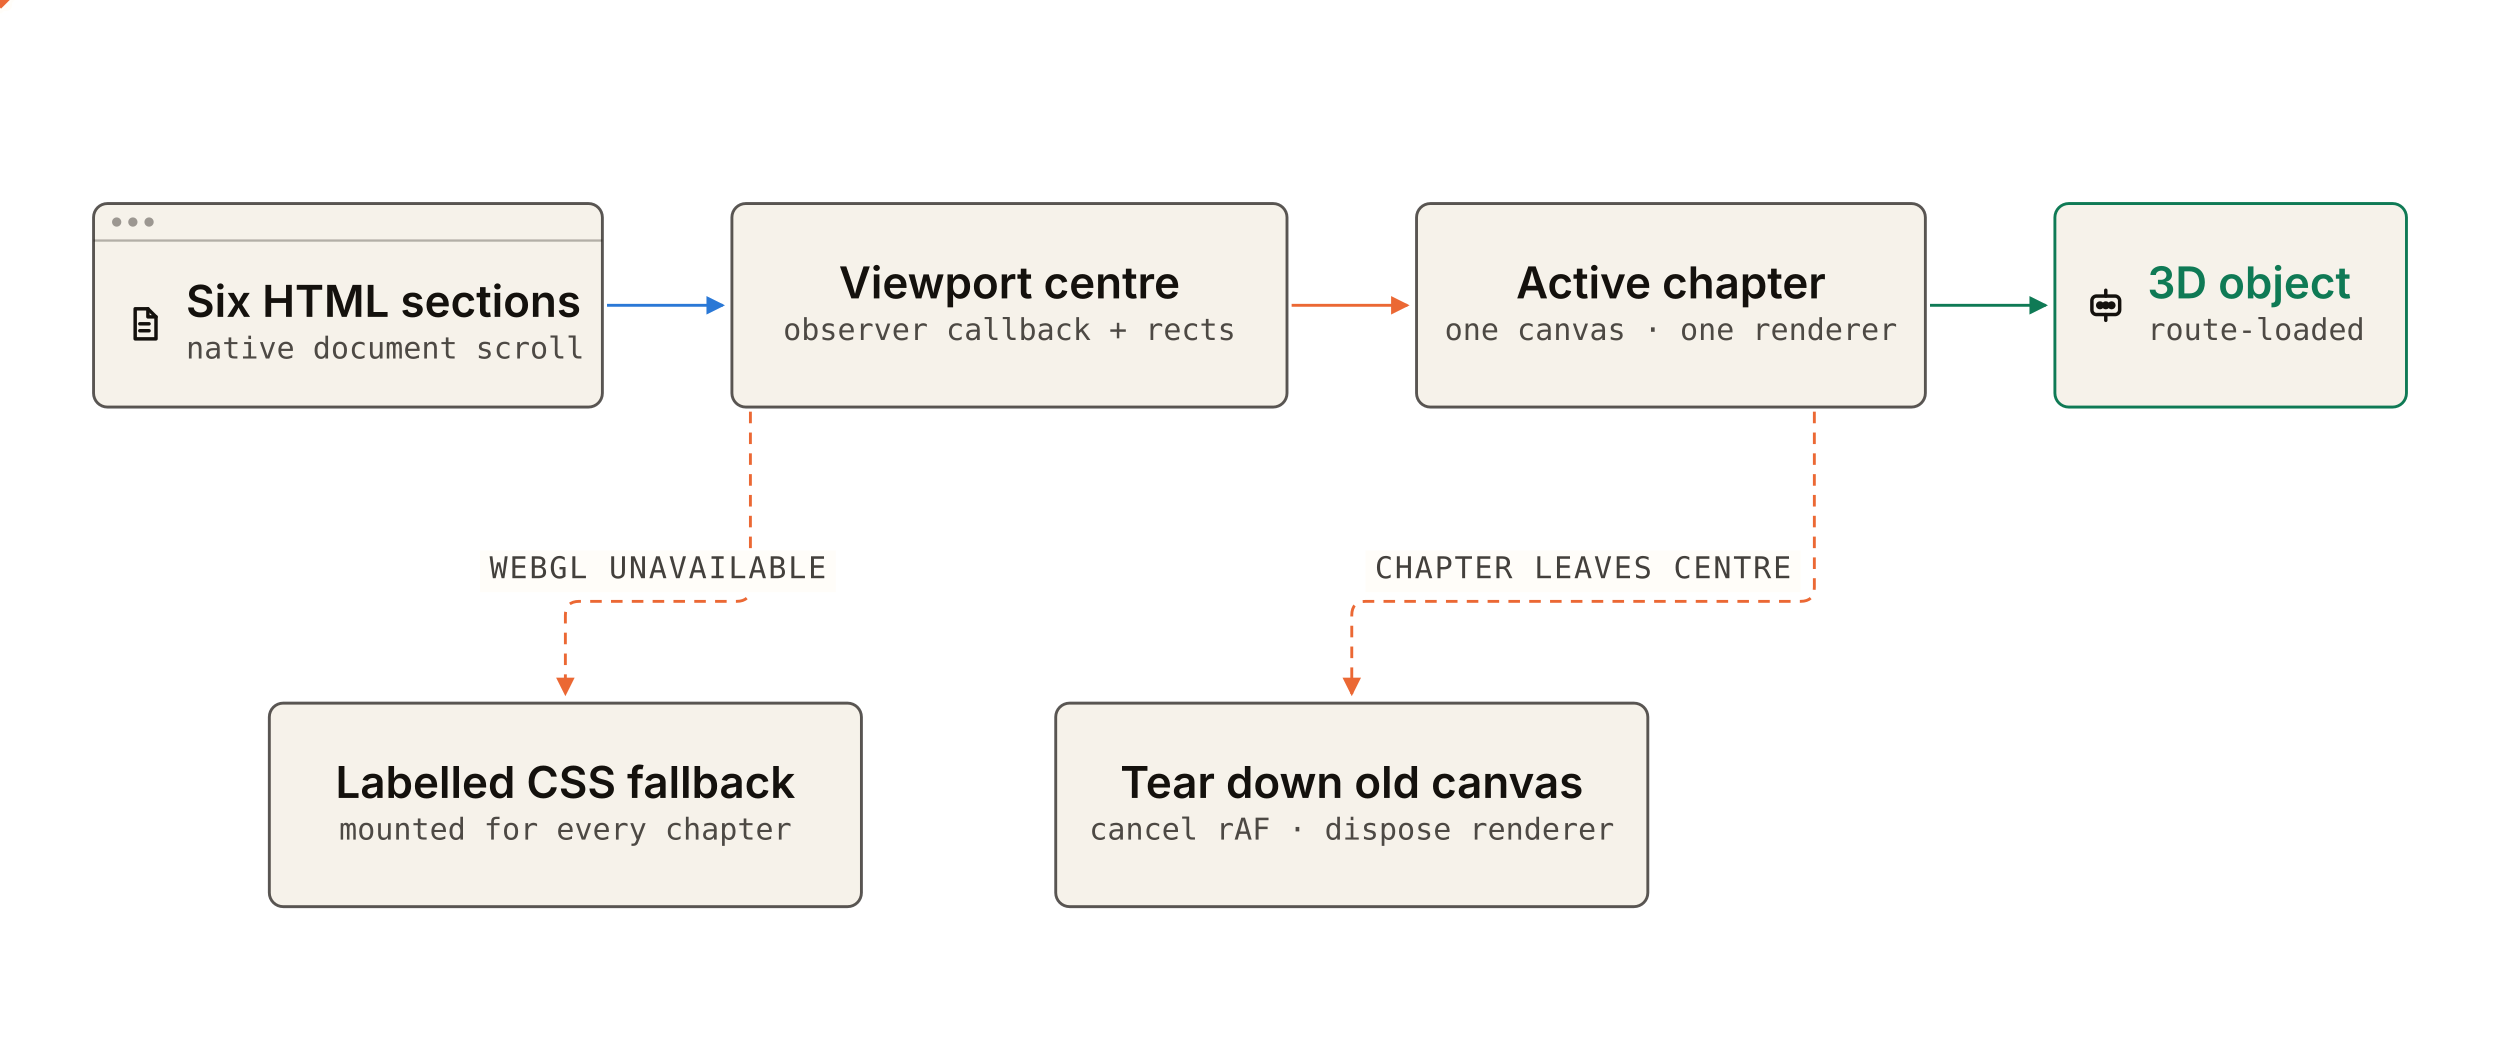
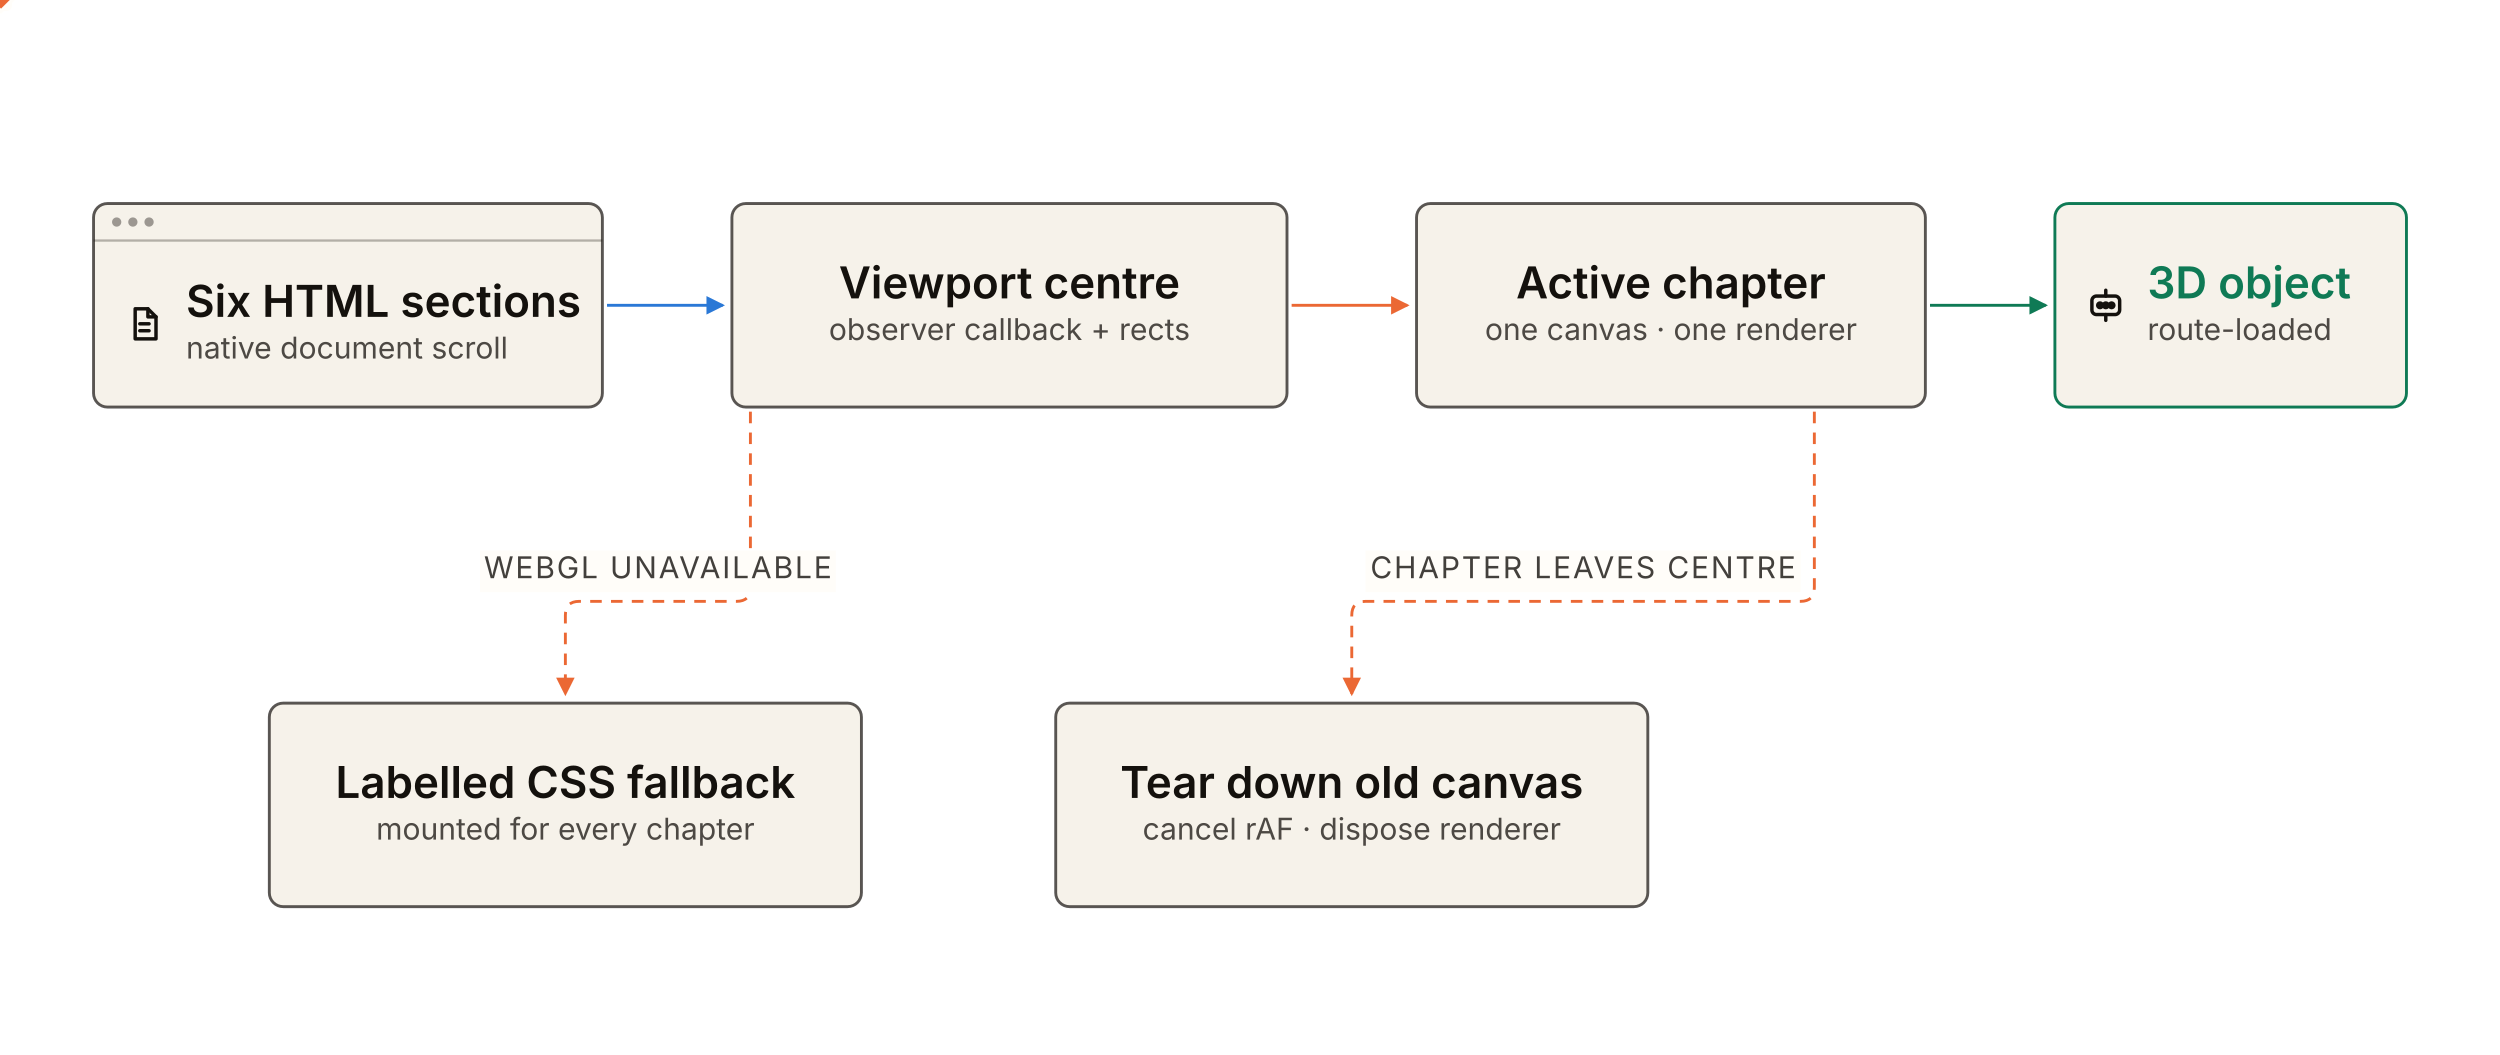
<svg xmlns="http://www.w3.org/2000/svg" viewBox="0 0 1080 456" width="960" height="405" color="#14110d" font-family="ui-sans-serif, system-ui, -apple-system, 'Segoe UI', Inter, Helvetica, Arial, sans-serif" role="img" aria-label="Six native page sections and their labelled CSS illustrations remain in the document. Intersection Observer callbacks identify which section crosses the viewport centre. Only that chapter mounts a canvas and Three.js renderer. Leaving the chapter unmounts its canvas, cancels its animation frame, disconnects its resize observer and disposes the renderer. Reduced motion renders one static frame. If WebGL is unavailable, the labelled CSS illustration remains.">
  <style>text{user-select:none}</style>
  <g transform="translate(0,0)">
    <defs>
      <marker id="tsl-head" markerWidth="8" markerHeight="8" refX="7" refY="4" orient="auto-start-reverse" markerUnits="userSpaceOnUse">
        <path d="M0,0 L8,4 L0,8 z" fill="currentColor" />
      </marker>
      <marker id="tsl-head-accent" markerWidth="8" markerHeight="8" refX="7" refY="4" orient="auto-start-reverse" markerUnits="userSpaceOnUse">
        <path d="M0,0 L8,4 L0,8 z" fill="#0f7a55" />
      </marker>
      <marker id="tsl-head-request" markerWidth="8" markerHeight="8" refX="7" refY="4" orient="auto-start-reverse" markerUnits="userSpaceOnUse">
        <path d="M0,0 L8,4 L0,8 z" fill="#2a78d6" />
      </marker>
      <marker id="tsl-head-response" markerWidth="8" markerHeight="8" refX="7" refY="4" orient="auto-start-reverse" markerUnits="userSpaceOnUse">
        <path d="M0,0 L8,4 L0,8 z" fill="#0f7a55" />
      </marker>
      <marker id="tsl-head-change" markerWidth="8" markerHeight="8" refX="7" refY="4" orient="auto-start-reverse" markerUnits="userSpaceOnUse">
        <path d="M0,0 L8,4 L0,8 z" fill="#eb6834" />
      </marker>
    </defs>
    <g data-uipack="node">
      <rect x="40" y="88" width="220" height="88" rx="6" fill="#f6f2ea" stroke="currentColor" stroke-opacity="0.7" stroke-width="1.25" />
      <g data-uipack="node-strip" data-strip="window" aria-hidden="true">
        <line x1="40" y1="104" x2="260" y2="104" stroke="currentColor" stroke-opacity="0.3" stroke-width="1" />
        <g fill="currentColor" fill-opacity="0.4">
          <circle cx="50" cy="96" r="2" />
          <circle cx="57" cy="96" r="2" />
          <circle cx="64" cy="96" r="2" />
        </g>
      </g>
      <path class="uipack__touch-target" d="M 40 88 h 220 v 88 h -220 Z" fill="transparent" stroke="none" aria-hidden="true" />
      <g transform="translate(54, 132)" fill="none" stroke="currentColor" stroke-width="1.5" stroke-linecap="round" stroke-linejoin="round">
        <path d="M4 1.5h5.5L13 5v9.5H4z" />
        <path d="M9.5 1.5V5H13M6 8h4M6 11h4" />
      </g>
      <text x="80" y="137" text-anchor="start" font-size="19" font-weight="600" fill="currentColor">Six HTML sections</text>
-       <text x="80" y="155" text-anchor="start" font-size="13" font-family="ui-monospace, SFMono-Regular, Menlo, Consolas, monospace" fill="currentColor" fill-opacity="0.75">native document scroll</text>
+       <text x="80" y="155" text-anchor="start" font-size="13" font-family="ui-sans-serif, system-ui, -apple-system, 'Segoe UI', Inter, Helvetica, Arial, sans-serif" fill="currentColor" fill-opacity="0.75">native document scroll</text>
    </g>
    <path data-uipack="connector" data-kind="request" d="M262,132 L312,132" fill="none" stroke="#2a78d6" stroke-opacity="1" stroke-width="1.25" marker-end="url(#tsl-head-request)" />
    <g data-uipack="packet" data-kind="request">
      <g>
        <rect x="-4" y="-4" width="8" height="8" rx="1.5" fill="#2a78d6" stroke="#fffdf9" stroke-width="1.5" />
        <animateTransform attributeName="transform" type="scale" dur="1.6s" begin="0s" repeatCount="indefinite" calcMode="spline" values="0;1.2;1;1;0" keyTimes="0;0.105;0.175;0.8;1" keySplines="0.2 0.9 0.3 1;0.4 0 0.6 1;0 0 1 1;0.6 0 0.9 0.4" />
      </g>
      <animateMotion dur="1.6s" begin="0s" repeatCount="indefinite" path="M266,132 L304,132" calcMode="linear" />
    </g>
    <g data-uipack="node">
      <rect x="316" y="88" width="240" height="88" rx="6" fill="#f6f2ea" stroke="currentColor" stroke-opacity="0.7" stroke-width="1.25" />
      <path class="uipack__touch-target" d="M 316 88 h 240 v 88 h -240 Z" fill="transparent" stroke="none" aria-hidden="true" />
      <text x="436" y="129" text-anchor="middle" font-size="19" font-weight="600" fill="currentColor">Viewport centre</text>
-       <text x="436" y="147" text-anchor="middle" font-size="13" font-family="ui-monospace, SFMono-Regular, Menlo, Consolas, monospace" fill="currentColor" fill-opacity="0.75">observer callback + rects</text>
+       <text x="436" y="147" text-anchor="middle" font-size="13" font-family="ui-sans-serif, system-ui, -apple-system, 'Segoe UI', Inter, Helvetica, Arial, sans-serif" fill="currentColor" fill-opacity="0.75">observer callback + rects</text>
    </g>
    <path data-uipack="connector" data-kind="change" d="M558,132 L608,132" fill="none" stroke="#eb6834" stroke-opacity="1" stroke-width="1.25" marker-end="url(#tsl-head-change)" />
    <g data-uipack="packet" data-kind="change">
      <g>
        <path d="M0,-4.8 L4.8,0 L0,4.8 L-4.8,0 Z" fill="#eb6834" stroke="#fffdf9" stroke-width="1.5" />
        <animateTransform attributeName="transform" type="scale" dur="1.6s" begin="-0.6s" repeatCount="indefinite" calcMode="spline" values="0;1.2;1;1;0" keyTimes="0;0.105;0.175;0.8;1" keySplines="0.2 0.9 0.3 1;0.4 0 0.6 1;0 0 1 1;0.6 0 0.9 0.4" />
      </g>
      <animateMotion dur="1.6s" begin="-0.6s" repeatCount="indefinite" path="M562,132 L600,132" calcMode="linear" />
    </g>
    <g data-uipack="node">
      <rect x="612" y="88" width="220" height="88" rx="6" fill="#f6f2ea" stroke="currentColor" stroke-opacity="0.7" stroke-width="1.25" />
      <path class="uipack__touch-target" d="M 612 88 h 220 v 88 h -220 Z" fill="transparent" stroke="none" aria-hidden="true" />
      <text x="722" y="129" text-anchor="middle" font-size="19" font-weight="600" fill="currentColor">Active chapter</text>
-       <text x="722" y="147" text-anchor="middle" font-size="13" font-family="ui-monospace, SFMono-Regular, Menlo, Consolas, monospace" fill="currentColor" fill-opacity="0.75">one canvas · one renderer</text>
+       <text x="722" y="147" text-anchor="middle" font-size="13" font-family="ui-sans-serif, system-ui, -apple-system, 'Segoe UI', Inter, Helvetica, Arial, sans-serif" fill="currentColor" fill-opacity="0.75">one canvas · one renderer</text>
    </g>
    <path data-uipack="connector" data-kind="response" d="M834,132 L884,132" fill="none" stroke="#0f7a55" stroke-opacity="1" stroke-width="1.25" marker-end="url(#tsl-head-response)" />
    <g data-uipack="packet" data-kind="response">
      <g>
        <circle cx="0" cy="0" r="4" fill="#0f7a55" stroke="#fffdf9" stroke-width="1.5" />
        <animateTransform attributeName="transform" type="scale" dur="1.6s" begin="-1.1s" repeatCount="indefinite" calcMode="spline" values="0;1.2;1;1;0" keyTimes="0;0.105;0.175;0.8;1" keySplines="0.2 0.9 0.3 1;0.4 0 0.6 1;0 0 1 1;0.6 0 0.9 0.4" />
      </g>
      <animateMotion dur="1.6s" begin="-1.1s" repeatCount="indefinite" path="M838,132 L876,132" calcMode="linear" />
    </g>
    <g data-uipack="node">
      <rect x="888" y="88" width="152" height="88" rx="6" fill="#f6f2ea" stroke="#0f7a55" stroke-opacity="1" stroke-width="1.25" />
      <path class="uipack__touch-target" d="M 888 88 h 152 v 88 h -152 Z" fill="transparent" stroke="none" aria-hidden="true" />
      <g transform="translate(902, 124)" fill="none" stroke="currentColor" stroke-width="1.5" stroke-linecap="round" stroke-linejoin="round">
        <rect x="2" y="4" width="12" height="8" rx="2" />
        <circle cx="5.5" cy="8" r="1" fill="currentColor" />
        <circle cx="8" cy="8" r="1" fill="currentColor" />
        <circle cx="10.5" cy="8" r="1" fill="currentColor" />
        <path d="M8 1.5V4M8 12v2.5" />
      </g>
      <text x="928" y="129" text-anchor="start" font-size="19" font-weight="600" fill="#0f7a55">3D object</text>
-       <text x="928" y="147" text-anchor="start" font-size="13" font-family="ui-monospace, SFMono-Regular, Menlo, Consolas, monospace" fill="currentColor" fill-opacity="0.75">route-loaded</text>
+       <text x="928" y="147" text-anchor="start" font-size="13" font-family="ui-sans-serif, system-ui, -apple-system, 'Segoe UI', Inter, Helvetica, Arial, sans-serif" fill="currentColor" fill-opacity="0.75">route-loaded</text>
    </g>
    <path data-uipack="connector" data-kind="change" d="M784,178 L784,254 Q784,260 778,260 L590,260 Q584,260 584,266 L584,300" fill="none" stroke="#eb6834" stroke-opacity="1" stroke-width="1.25" stroke-dasharray="5 4" marker-end="url(#tsl-head-change)" />
    <g data-uipack="label">
      <rect x="589.91" y="238" width="188.18" height="18" fill="#fffdf9" />
-       <text x="684" y="250" text-anchor="middle" font-size="13" font-family="ui-monospace, SFMono-Regular, Menlo, Consolas, monospace" letter-spacing=".06em" fill="currentColor" fill-opacity="0.8">CHAPTER LEAVES CENTRE</text>
+       <text x="684" y="250" text-anchor="middle" font-size="13" font-family="ui-sans-serif, system-ui, -apple-system, 'Segoe UI', Inter, Helvetica, Arial, sans-serif" letter-spacing=".06em" fill="currentColor" fill-opacity="0.8">CHAPTER LEAVES CENTRE</text>
    </g>
    <g data-uipack="packet" data-kind="change">
      <g>
        <path d="M0,-4.8 L4.8,0 L0,4.8 L-4.8,0 Z" fill="#eb6834" stroke="#fffdf9" stroke-width="1.5" />
        <animateTransform attributeName="transform" type="scale" dur="2.4s" begin="-0.7s" repeatCount="indefinite" calcMode="spline" values="0;1.2;1;1;0" keyTimes="0;0.07;0.117;0.867;1" keySplines="0.2 0.9 0.3 1;0.4 0 0.6 1;0 0 1 1;0.6 0 0.9 0.4" />
      </g>
      <animateMotion dur="2.4s" begin="-0.7s" repeatCount="indefinite" path="M784,182 L784,254 Q784,260 778,260 L590,260 Q584,260 584,266 L584,292" calcMode="linear" />
    </g>
    <g data-uipack="node">
      <rect x="456" y="304" width="256" height="88" rx="6" fill="#f6f2ea" stroke="currentColor" stroke-opacity="0.7" stroke-width="1.25" />
      <path class="uipack__touch-target" d="M 456 304 h 256 v 88 h -256 Z" fill="transparent" stroke="none" aria-hidden="true" />
      <text x="584" y="345" text-anchor="middle" font-size="19" font-weight="600" fill="currentColor">Tear down old canvas</text>
-       <text x="584" y="363" text-anchor="middle" font-size="13" font-family="ui-monospace, SFMono-Regular, Menlo, Consolas, monospace" fill="currentColor" fill-opacity="0.75">cancel rAF · dispose renderer</text>
+       <text x="584" y="363" text-anchor="middle" font-size="13" font-family="ui-sans-serif, system-ui, -apple-system, 'Segoe UI', Inter, Helvetica, Arial, sans-serif" fill="currentColor" fill-opacity="0.75">cancel rAF · dispose renderer</text>
    </g>
    <path data-uipack="connector" data-kind="change" d="M324,178 L324,254 Q324,260 318,260 L250,260 Q244,260 244,266 L244,300" fill="none" stroke="#eb6834" stroke-opacity="1" stroke-width="1.25" stroke-dasharray="5 4" marker-end="url(#tsl-head-change)" />
    <g data-uipack="label">
      <rect x="207.07" y="238" width="153.86" height="18" fill="#fffdf9" />
-       <text x="284" y="250" text-anchor="middle" font-size="13" font-family="ui-monospace, SFMono-Regular, Menlo, Consolas, monospace" letter-spacing=".06em" fill="currentColor" fill-opacity="0.8">WEBGL UNAVAILABLE</text>
+       <text x="284" y="250" text-anchor="middle" font-size="13" font-family="ui-sans-serif, system-ui, -apple-system, 'Segoe UI', Inter, Helvetica, Arial, sans-serif" letter-spacing=".06em" fill="currentColor" fill-opacity="0.8">WEBGL UNAVAILABLE</text>
    </g>
    <g data-uipack="packet" data-kind="change">
      <g>
        <path d="M0,-4.8 L4.8,0 L0,4.8 L-4.8,0 Z" fill="#eb6834" stroke="#fffdf9" stroke-width="1.5" />
        <animateTransform attributeName="transform" type="scale" dur="2.2s" begin="-1.2s" repeatCount="indefinite" calcMode="spline" values="0;1.2;1;1;0" keyTimes="0;0.076;0.127;0.855;1" keySplines="0.2 0.9 0.3 1;0.4 0 0.6 1;0 0 1 1;0.6 0 0.9 0.4" />
      </g>
      <animateMotion dur="2.2s" begin="-1.2s" repeatCount="indefinite" path="M324,182 L324,254 Q324,260 318,260 L250,260 Q244,260 244,266 L244,292" calcMode="linear" />
    </g>
    <g data-uipack="node">
      <rect x="116" y="304" width="256" height="88" rx="6" fill="#f6f2ea" stroke="currentColor" stroke-opacity="0.7" stroke-width="1.25" />
      <path class="uipack__touch-target" d="M 116 304 h 256 v 88 h -256 Z" fill="transparent" stroke="none" aria-hidden="true" />
      <text x="244" y="345" text-anchor="middle" font-size="19" font-weight="600" fill="currentColor">Labelled CSS fallback</text>
-       <text x="244" y="363" text-anchor="middle" font-size="13" font-family="ui-monospace, SFMono-Regular, Menlo, Consolas, monospace" fill="currentColor" fill-opacity="0.75">mounted for every chapter</text>
+       <text x="244" y="363" text-anchor="middle" font-size="13" font-family="ui-sans-serif, system-ui, -apple-system, 'Segoe UI', Inter, Helvetica, Arial, sans-serif" fill="currentColor" fill-opacity="0.75">mounted for every chapter</text>
    </g>
  </g>
</svg>
